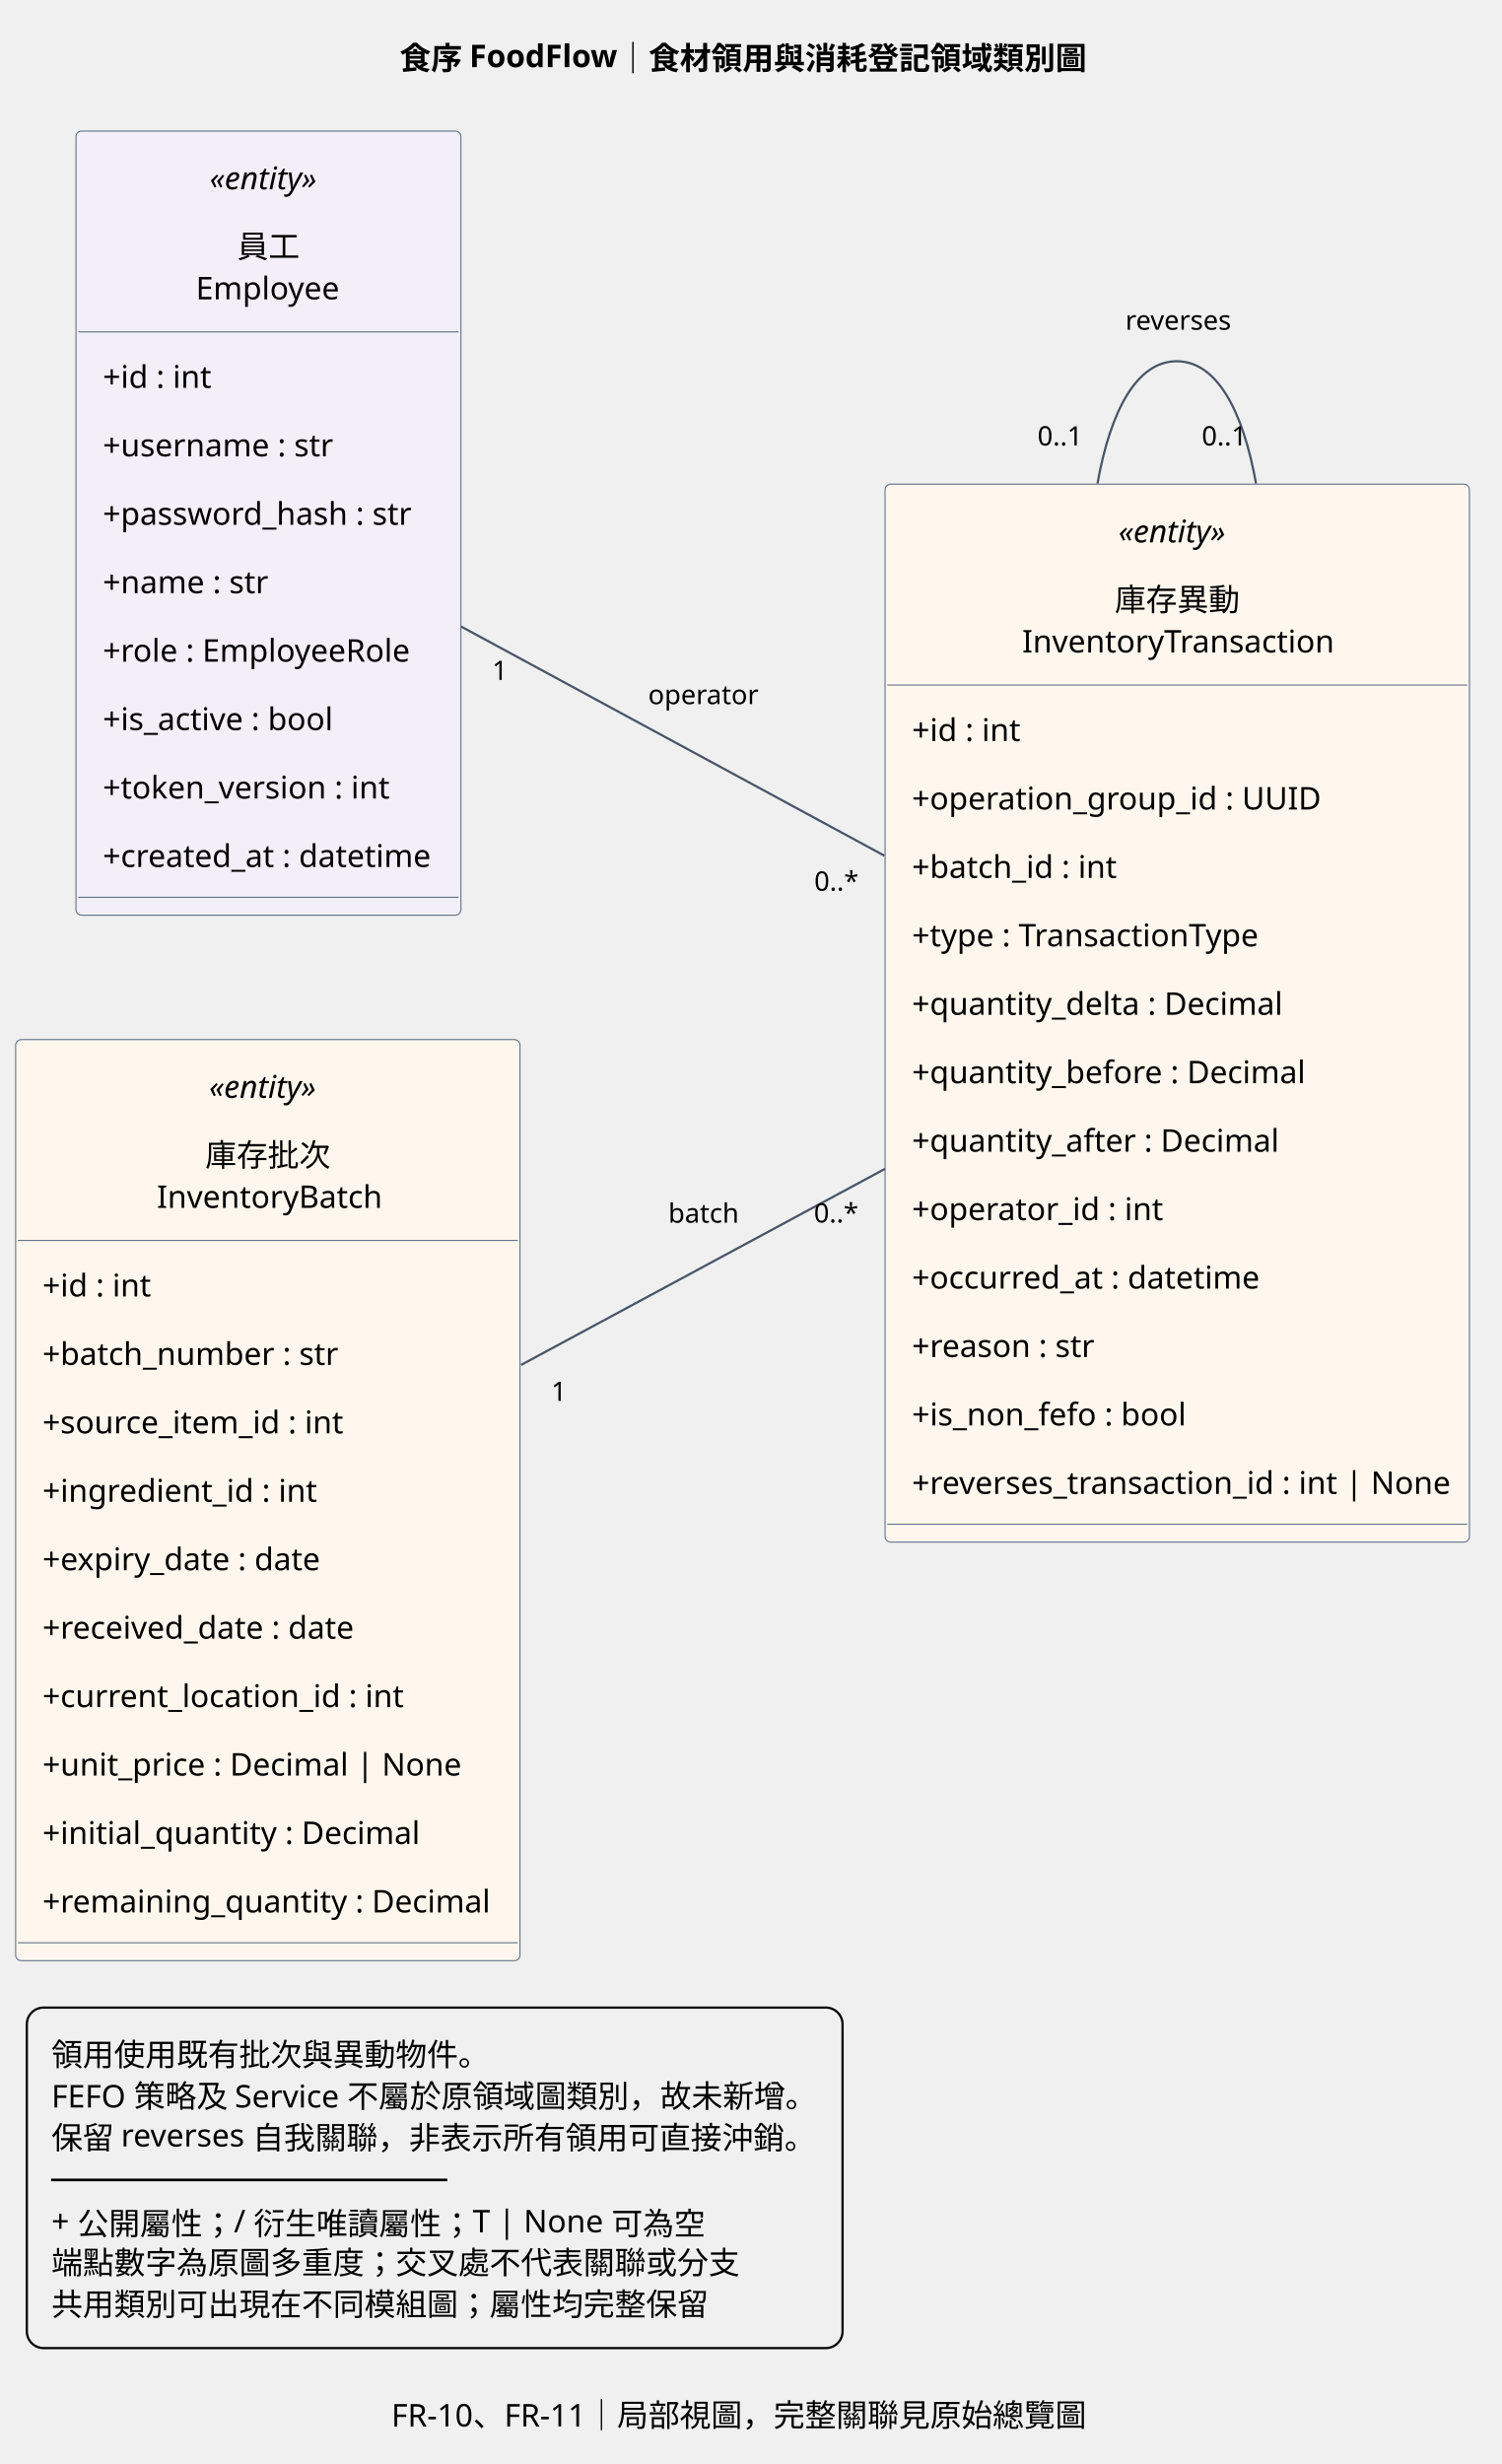
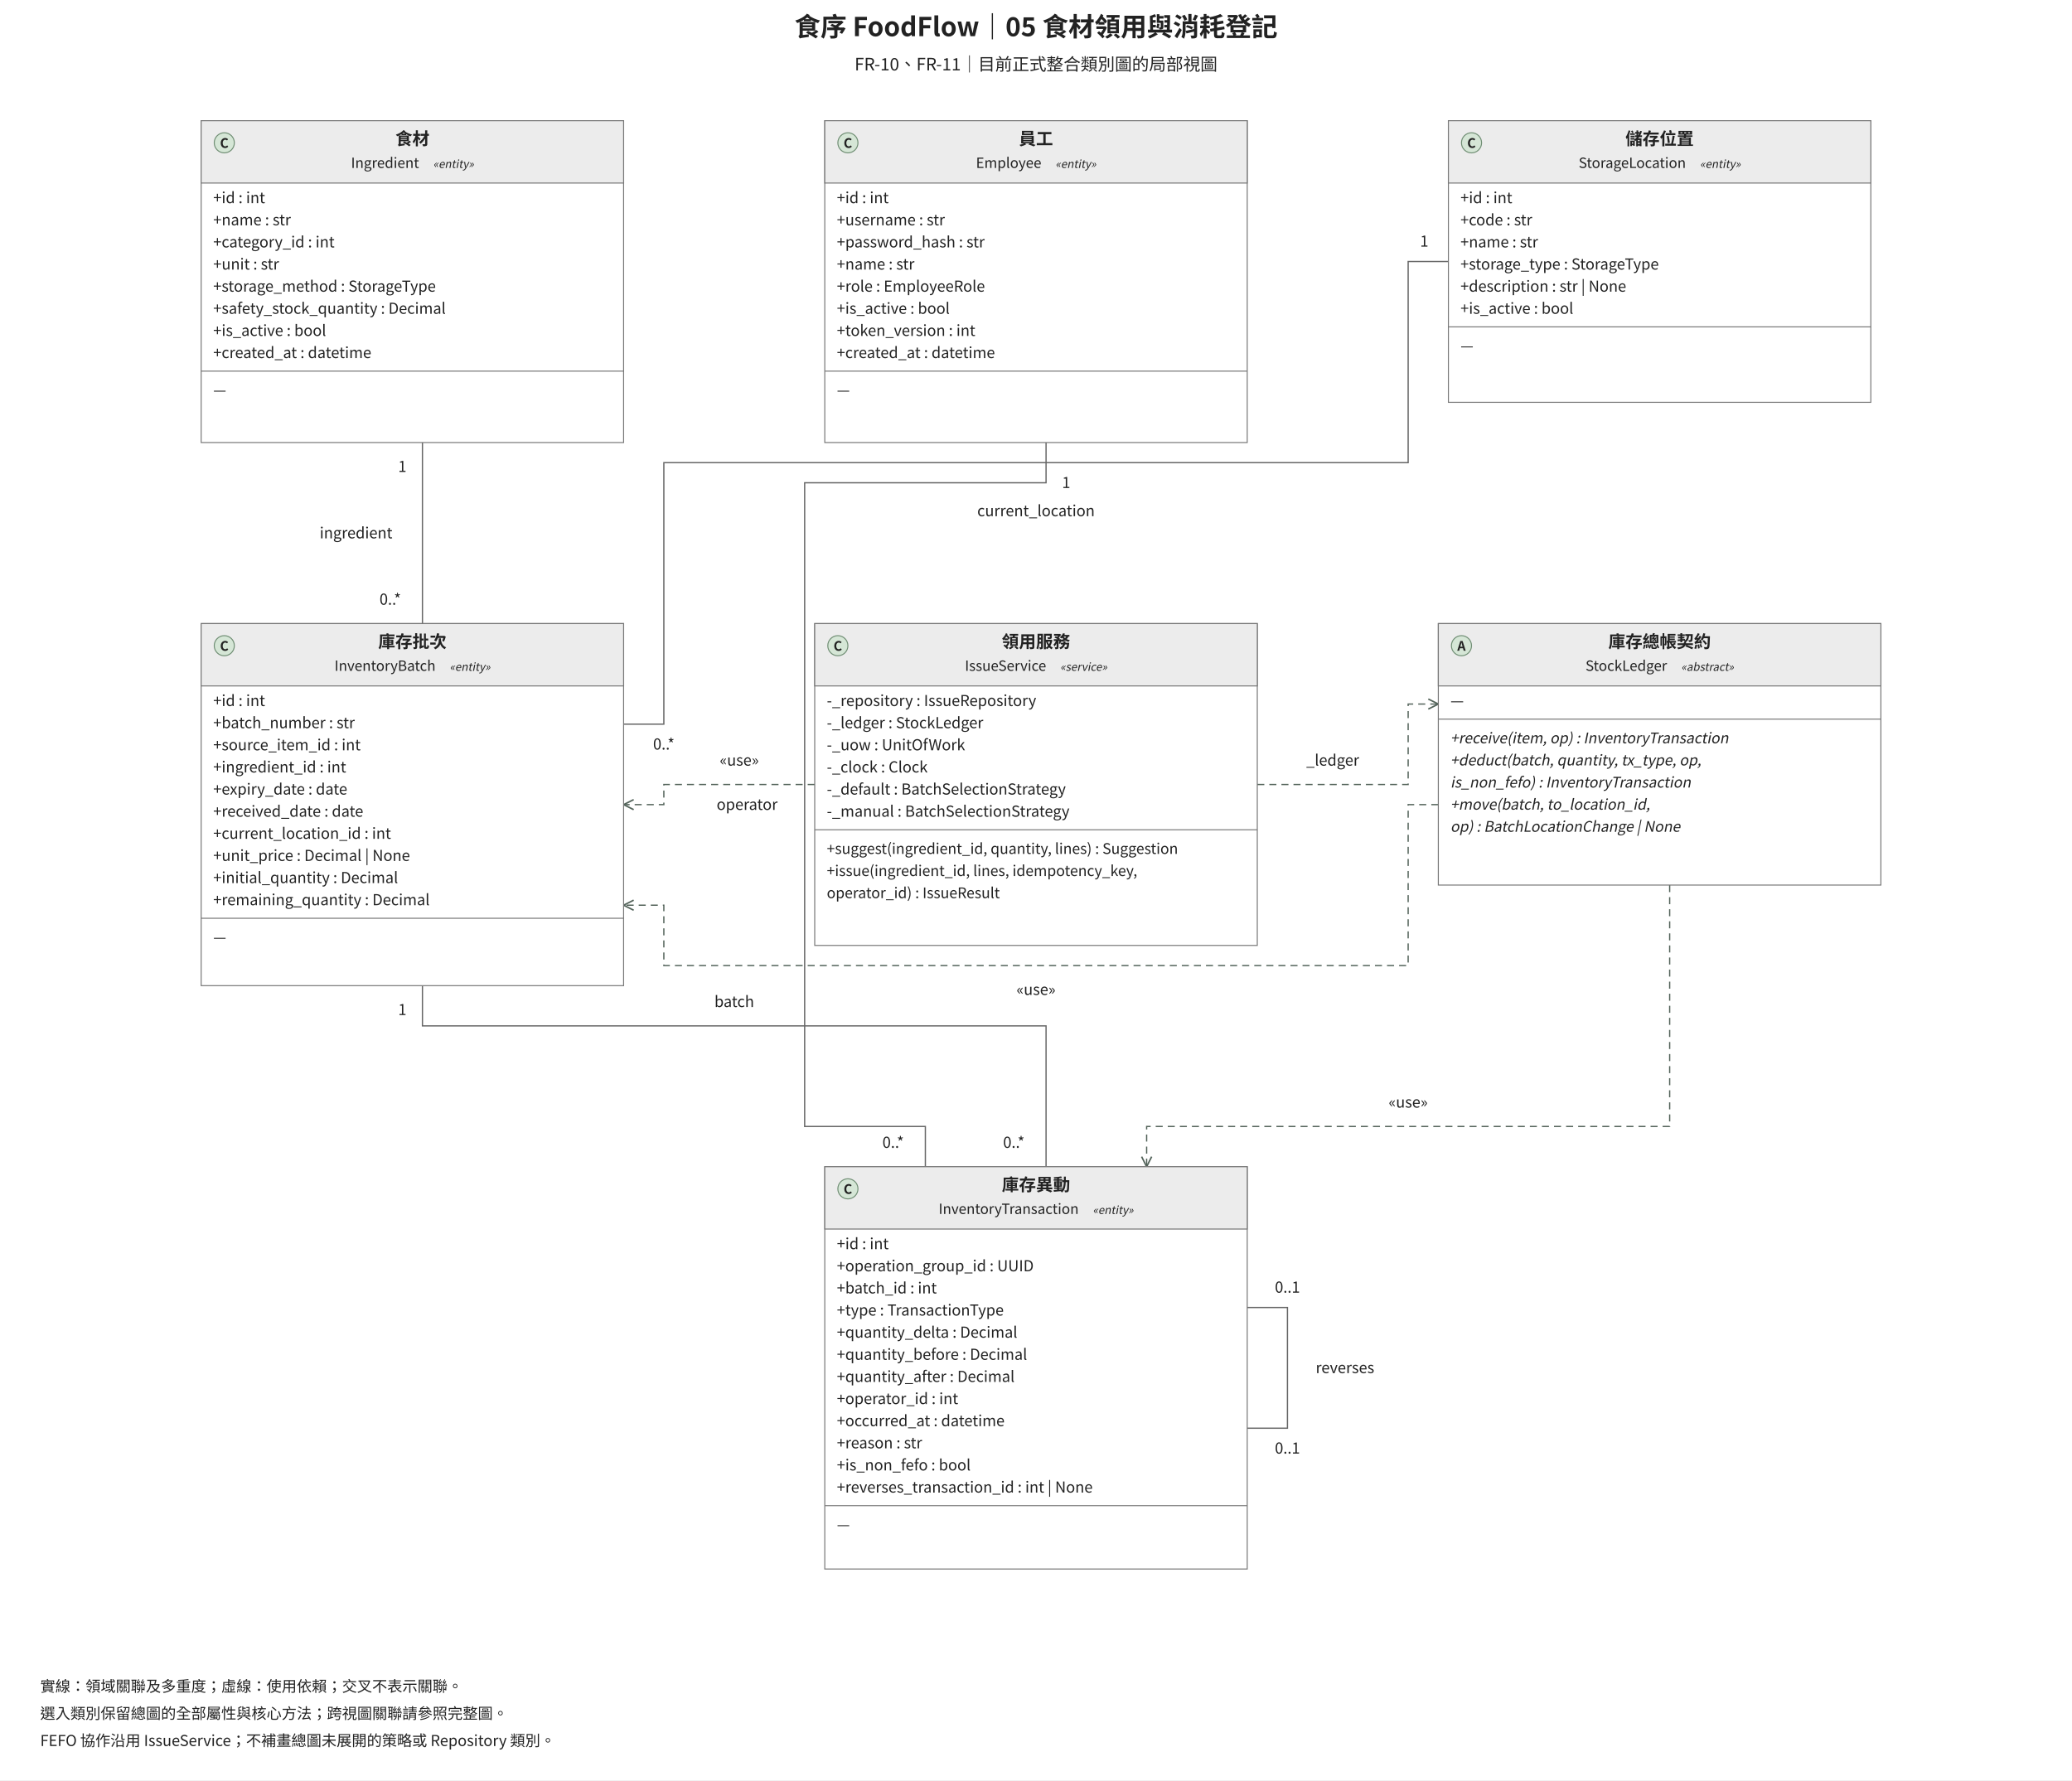
- <svg xmlns="http://www.w3.org/2000/svg" version="1.1" data-diagram-type="CLASS" style="width:840px;height:1378px;background:#FFFFFF;" width="840px" height="1378.75px" viewBox="0 0 840 1378" zoomAndPan="magnify" preserveAspectRatio="none" contentStyleType="text/css">
-   <defs />
-   <g font-family="sans-serif" lengthAdjust="spacing">
-     <g class="title" data-source-line="1">
-       <text x="223.506" y="38.824" fill="#000" font-size="17.5" textLength="384.786" font-weight="700" font-family="Microsoft JhengHei">食序 FoodFlow｜食材領用與消耗登記領域類別圖</text>
-     </g>
-     <g class="entity" data-qualified-name="Employee" id="ent0001" data-source-line="19">
-       <rect x="42.5" y="73.276" width="215.254" height="438.54" fill="#F2EFF8" style="stroke:#64748B;stroke-width:0.625;" rx="3.125" ry="3.125" />
-       <text x="117.25" y="105.851" fill="#000" font-size="17.5" textLength="65.753" font-style="italic" font-family="Microsoft JhengHei">«entity»</text>
-       <text x="132.627" y="144.127" fill="#000" font-size="17.5" textLength="35" font-family="Microsoft JhengHei">員工</text>
-       <text x="109.539" y="167.404" fill="#000" font-size="17.5" textLength="81.177" font-family="Microsoft JhengHei">Employee</text>
-       <line x1="43.75" y1="185.605" x2="256.504" y2="185.605" style="stroke:#64748B;stroke-width:0.625;" />
-       <text x="57.5" y="216.93" fill="#000" font-size="17.5" textLength="62.848" font-family="Microsoft JhengHei">+id : int</text>
-       <text x="57.5" y="255.206" fill="#000" font-size="17.5" textLength="127.823" font-family="Microsoft JhengHei">+username : str</text>
-       <text x="57.5" y="293.483" fill="#000" font-size="17.5" textLength="172.052" font-family="Microsoft JhengHei">+password_hash : str</text>
-       <text x="57.5" y="331.759" fill="#000" font-size="17.5" textLength="92.823" font-family="Microsoft JhengHei">+name : str</text>
-       <text x="57.5" y="370.035" fill="#000" font-size="17.5" textLength="175.487" font-family="Microsoft JhengHei">+role : EmployeeRole</text>
-       <text x="57.5" y="408.312" fill="#000" font-size="17.5" textLength="131.737" font-family="Microsoft JhengHei">+is_active : bool</text>
-       <text x="57.5" y="446.588" fill="#000" font-size="17.5" textLength="161.824" font-family="Microsoft JhengHei">+token_version : int</text>
-       <text x="57.5" y="484.865" fill="#000" font-size="17.5" textLength="185.254" font-family="Microsoft JhengHei">+created_at : datetime</text>
-       <line x1="43.75" y1="501.816" x2="256.504" y2="501.816" style="stroke:#64748B;stroke-width:0.625;" />
-     </g>
-     <g class="entity" data-qualified-name="InventoryBatch" id="ent0002" data-source-line="30">
-       <rect x="8.75" y="581.401" width="282.067" height="515.093" fill="#FFF7ED" style="stroke:#64748B;stroke-width:0.625;" rx="3.125" ry="3.125" />
-       <text x="116.907" y="613.976" fill="#000" font-size="17.5" textLength="65.753" font-style="italic" font-family="Microsoft JhengHei">«entity»</text>
-       <text x="114.783" y="652.252" fill="#000" font-size="17.5" textLength="70" font-family="Microsoft JhengHei">庫存批次</text>
-       <text x="87.726" y="675.529" fill="#000" font-size="17.5" textLength="124.115" font-family="Microsoft JhengHei">InventoryBatch</text>
-       <line x1="10" y1="693.73" x2="289.567" y2="693.73" style="stroke:#64748B;stroke-width:0.625;" />
-       <text x="23.75" y="725.055" fill="#000" font-size="17.5" textLength="62.848" font-family="Microsoft JhengHei">+id : int</text>
-       <text x="23.75" y="763.331" fill="#000" font-size="17.5" textLength="165.669" font-family="Microsoft JhengHei">+batch_number : str</text>
-       <text x="23.75" y="801.608" fill="#000" font-size="17.5" textLength="170.24" font-family="Microsoft JhengHei">+source_item_id : int</text>
-       <text x="23.75" y="839.884" fill="#000" font-size="17.5" textLength="155.825" font-family="Microsoft JhengHei">+ingredient_id : int</text>
-       <text x="23.75" y="878.16" fill="#000" font-size="17.5" textLength="156.902" font-family="Microsoft JhengHei">+expiry_date : date</text>
-       <text x="23.75" y="916.437" fill="#000" font-size="17.5" textLength="176.692" font-family="Microsoft JhengHei">+received_date : date</text>
-       <text x="23.75" y="954.713" fill="#000" font-size="17.5" textLength="204.207" font-family="Microsoft JhengHei">+current_location_id : int</text>
-       <text x="23.75" y="992.99" fill="#000" font-size="17.5" textLength="231.832" font-family="Microsoft JhengHei">+unit_price : Decimal | None</text>
-       <text x="23.75" y="1031.266" fill="#000" font-size="17.5" textLength="213.17" font-family="Microsoft JhengHei">+initial_quantity : Decimal</text>
-       <text x="23.75" y="1069.542" fill="#000" font-size="17.5" textLength="252.067" font-family="Microsoft JhengHei">+remaining_quantity : Decimal</text>
-       <line x1="10" y1="1086.494" x2="289.567" y2="1086.494" style="stroke:#64748B;stroke-width:0.625;" />
-     </g>
-     <g class="entity" data-qualified-name="InventoryTransaction" id="ent0003" data-source-line="43">
-       <rect x="495" y="270.776" width="326.799" height="591.646" fill="#FFF7ED" style="stroke:#64748B;stroke-width:0.625;" rx="3.125" ry="3.125" />
-       <text x="625.523" y="303.351" fill="#000" font-size="17.5" textLength="65.753" font-style="italic" font-family="Microsoft JhengHei">«entity»</text>
-       <text x="623.4" y="341.627" fill="#000" font-size="17.5" textLength="70" font-family="Microsoft JhengHei">庫存異動</text>
-       <text x="571.66" y="364.904" fill="#000" font-size="17.5" textLength="173.479" font-family="Microsoft JhengHei">InventoryTransaction</text>
-       <line x1="496.25" y1="383.105" x2="820.549" y2="383.105" style="stroke:#64748B;stroke-width:0.625;" />
-       <text x="510" y="414.43" fill="#000" font-size="17.5" textLength="62.848" font-family="Microsoft JhengHei">+id : int</text>
-       <text x="510" y="452.706" fill="#000" font-size="17.5" textLength="232.063" font-family="Microsoft JhengHei">+operation_group_id : UUID</text>
-       <text x="510" y="490.983" fill="#000" font-size="17.5" textLength="117.048" font-family="Microsoft JhengHei">+batch_id : int</text>
-       <text x="510" y="529.259" fill="#000" font-size="17.5" textLength="197.268" font-family="Microsoft JhengHei">+type : TransactionType</text>
-       <text x="510" y="567.535" fill="#000" font-size="17.5" textLength="209.863" font-family="Microsoft JhengHei">+quantity_delta : Decimal</text>
-       <text x="510" y="605.812" fill="#000" font-size="17.5" textLength="222.612" font-family="Microsoft JhengHei">+quantity_before : Decimal</text>
-       <text x="510" y="644.088" fill="#000" font-size="17.5" textLength="206.573" font-family="Microsoft JhengHei">+quantity_after : Decimal</text>
-       <text x="510" y="682.365" fill="#000" font-size="17.5" textLength="142.649" font-family="Microsoft JhengHei">+operator_id : int</text>
-       <text x="510" y="720.641" fill="#000" font-size="17.5" textLength="196.371" font-family="Microsoft JhengHei">+occurred_at : datetime</text>
-       <text x="510" y="758.917" fill="#000" font-size="17.5" textLength="102.146" font-family="Microsoft JhengHei">+reason : str</text>
-       <text x="510" y="797.194" fill="#000" font-size="17.5" textLength="156.466" font-family="Microsoft JhengHei">+is_non_fefo : bool</text>
-       <text x="510" y="835.47" fill="#000" font-size="17.5" textLength="296.799" font-family="Microsoft JhengHei">+reverses_transaction_id : int | None</text>
-       <line x1="496.25" y1="852.422" x2="820.549" y2="852.422" style="stroke:#64748B;stroke-width:0.625;" />
-     </g>
-     <g class="link" data-entity-1="ent0001" data-entity-2="ent0003" id="lnk4" data-source-line="58" data-link-type="association">
-       <path d="M257.863,350.376 C326.525,387.551 417.125,436.601 494.625,478.564" style="stroke:#475569;stroke-width:1.25;" fill="none" id="Employee-InventoryTransaction" codeLine="58" />
-       <text x="362.5" y="393.787" fill="#000" font-size="15" textLength="61.677" font-family="Microsoft JhengHei">operator</text>
-       <text x="275.265" y="380.248" fill="#000" font-size="15" font-family="Microsoft JhengHei">1</text>
-       <text x="455.39" y="498.12" fill="#000" font-size="15" textLength="22.317" font-family="Microsoft JhengHei">0..*</text>
-     </g>
-     <g class="link" data-entity-1="ent0002" data-entity-2="ent0003" id="lnk5" data-source-line="59" data-link-type="association">
-       <path d="M291.425,763.351 C354.55,729.339 429.463,688.964 494.975,653.664" style="stroke:#475569;stroke-width:1.25;" fill="none" id="InventoryBatch-InventoryTransaction" codeLine="59" />
-       <text x="373.75" y="683.787" fill="#000" font-size="15" textLength="39.734" font-family="Microsoft JhengHei">batch</text>
-       <text x="308.278" y="783.445" fill="#000" font-size="15" font-family="Microsoft JhengHei">1</text>
-       <text x="455.194" y="683.67" fill="#000" font-size="15" textLength="22.317" font-family="Microsoft JhengHei">0..*</text>
-     </g>
-     <g class="link" data-entity-1="ent0003" data-entity-2="ent0003" id="lnk6" data-source-line="60" data-link-type="association">
-       <path d="M613.787,270.451 C621.088,229.439 635.875,202.026 658.125,202.026 C680.375,202.026 695.163,229.439 702.463,270.451" style="stroke:#475569;stroke-width:1.25;" fill="none" id="InventoryTransaction-InventoryTransaction" codeLine="60" />
-       <text x="629.375" y="184.412" fill="#000" font-size="15" textLength="57.891" font-family="Microsoft JhengHei">reverses</text>
-       <text x="580.248" y="249.109" fill="#000" font-size="15" textLength="24.302" font-family="Microsoft JhengHei">0..1</text>
-       <text x="672.11" y="249.109" fill="#000" font-size="15" textLength="24.302" font-family="Microsoft JhengHei">0..1</text>
-     </g>
-     <g class="legend" data-source-line="63">
-       <rect x="15" y="1122.744" width="456.224" height="190.435" fill="none" style="stroke:#000;stroke-width:1.25;" rx="9.375" ry="9.375" />
-       <text x="28.75" y="1155.319" fill="#000" font-size="17.5" textLength="245" font-family="Microsoft JhengHei">領用使用既有批次與異動物件。</text>
-       <text x="28.75" y="1178.595" fill="#000" font-size="17.5" textLength="428.724" font-family="Microsoft JhengHei">FEFO 策略及 Service 不屬於原領域圖類別，故未新增。</text>
-       <text x="28.75" y="1201.871" fill="#000" font-size="17.5" textLength="426.289" font-family="Microsoft JhengHei">保留 reverses 自我關聯，非表示所有領用可直接沖銷。</text>
-       <text x="28.75" y="1225.148" fill="#000" font-size="17.5" textLength="260.372" font-family="Microsoft JhengHei">─────────────────────</text>
-       <text x="28.75" y="1248.424" fill="#000" font-size="17.5" textLength="364.449" font-family="Microsoft JhengHei">+ 公開屬性；/ 衍生唯讀屬性；T | None 可為空</text>
-       <text x="28.75" y="1271.7" fill="#000" font-size="17.5" textLength="385" font-family="Microsoft JhengHei">端點數字為原圖多重度；交叉處不代表關聯或分支</text>
-       <text x="28.75" y="1294.977" fill="#000" font-size="17.5" textLength="367.5" font-family="Microsoft JhengHei">共用類別可出現在不同模組圖；屬性均完整保留</text>
-     </g>
-     <g class="caption" data-source-line="2">
-       <text x="218.888" y="1357.003" fill="#000" font-size="17.5" textLength="394.023" font-family="Microsoft JhengHei">FR-10、FR-11｜局部視圖，完整關聯見原始總覽圖</text>
-     </g>
+ <svg xmlns="http://www.w3.org/2000/svg" width="2060" height="1770" viewBox="0 0 2060 1770">
+   <defs>
+     <marker id="dep" markerUnits="userSpaceOnUse" markerWidth="12" markerHeight="12" refX="11" refY="6" orient="auto">
+       <path d="M1,1 L11,6 L1,11" fill="none" stroke="#53635A" stroke-width="1.5" />
+     </marker>
+   </defs>
+   <rect width="100%" height="100%" fill="white" />
+   <g font-family="Microsoft JhengHei, Noto Sans CJK TC, sans-serif" fill="#222">
+     <text x="1030" y="36" text-anchor="middle" font-size="26" font-weight="700">食序 FoodFlow｜05 食材領用與消耗登記</text>
+     <text x="1030" y="70" text-anchor="middle" font-size="17">FR-10、FR-11｜目前正式整合類別圖的局部視圖</text>
+     <polyline data-edge="r241" data-kind="association" points="1040,440 1040,480 800,480 800,1120 920,1120 920,1160" fill="none" stroke="#666" stroke-width="1.25" />
+     <polyline data-edge="r246" data-kind="association" points="420,440 420,620" fill="none" stroke="#666" stroke-width="1.25" />
+     <polyline data-edge="r249" data-kind="association" points="420,980 420,1020 1040,1020 1040,1160" fill="none" stroke="#666" stroke-width="1.25" />
+     <polyline data-edge="r251" data-kind="association" points="1240,1300 1280,1300 1280,1420 1240,1420" fill="none" stroke="#666" stroke-width="1.25" />
+     <polyline data-edge="r256" data-kind="association" points="1440,260 1400,260 1400,460 660,460 660,720 620,720" fill="none" stroke="#666" stroke-width="1.25" />
+     <polyline data-edge="d262" data-kind="dependency" points="810,780 660,780 660,800 620,800" fill="none" stroke="#53635A" stroke-width="1.25" stroke-dasharray="7 5" marker-end="url(#dep)" />
+     <polyline data-edge="d264" data-kind="dependency" points="1250,780 1400,780 1400,700 1430,700" fill="none" stroke="#53635A" stroke-width="1.25" stroke-dasharray="7 5" marker-end="url(#dep)" />
+     <polyline data-edge="d265" data-kind="dependency" points="1430,800 1400,800 1400,960 660,960 660,900 620,900" fill="none" stroke="#53635A" stroke-width="1.25" stroke-dasharray="7 5" marker-end="url(#dep)" />
+     <polyline data-edge="d266" data-kind="dependency" points="1660,880 1660,1120 1140,1120 1140,1160" fill="none" stroke="#53635A" stroke-width="1.25" stroke-dasharray="7 5" marker-end="url(#dep)" />
+     <g transform="translate(-1000 -300)">
+       <g data-class="Ingredient" data-kind="entity" data-x="1200" data-y="420" data-w="420" data-h="320">
+         <rect x="1200" y="420" width="420" height="320" fill="white" stroke="#777" />
+         <rect x="1200" y="420" width="420" height="62" fill="#ECECEC" stroke="#777" />
+         <circle cx="1223" cy="442" r="10" fill="#D5E6D6" stroke="#708E74" />
+         <text x="1223" y="447" text-anchor="middle" font-size="13" font-weight="700">C</text>
+         <text x="1410" y="444" text-anchor="middle" font-size="17" font-weight="700">食材</text>
+         <text x="1410" y="467" text-anchor="middle" font-size="14">Ingredient　<tspan font-size="11" font-style="italic">«entity»</tspan>
+         </text>
+         <text data-member="attribute" x="1212" y="502" font-size="15">+id : int</text>
+         <text data-member="attribute" x="1212" y="524" font-size="15">+name : str</text>
+         <text data-member="attribute" x="1212" y="546" font-size="15">+category_id : int</text>
+         <text data-member="attribute" x="1212" y="568" font-size="15">+unit : str</text>
+         <text data-member="attribute" x="1212" y="590" font-size="15">+storage_method : StorageType</text>
+         <text data-member="attribute" x="1212" y="612" font-size="15">+safety_stock_quantity : Decimal</text>
+         <text data-member="attribute" x="1212" y="634" font-size="15">+is_active : bool</text>
+         <text data-member="attribute" x="1212" y="656" font-size="15">+created_at : datetime</text>
+         <line x1="1200" y1="669" x2="1620" y2="669" stroke="#777" />
+         <text data-member="method" x="1212" y="693" font-size="14.5">—</text>
+       </g>
+     </g>
+     <g transform="translate(-1500 -300)">
+       <g data-class="Employee" data-kind="entity" data-x="2320" data-y="420" data-w="420" data-h="320">
+         <rect x="2320" y="420" width="420" height="320" fill="white" stroke="#777" />
+         <rect x="2320" y="420" width="420" height="62" fill="#ECECEC" stroke="#777" />
+         <circle cx="2343" cy="442" r="10" fill="#D5E6D6" stroke="#708E74" />
+         <text x="2343" y="447" text-anchor="middle" font-size="13" font-weight="700">C</text>
+         <text x="2530" y="444" text-anchor="middle" font-size="17" font-weight="700">員工</text>
+         <text x="2530" y="467" text-anchor="middle" font-size="14">Employee　<tspan font-size="11" font-style="italic">«entity»</tspan>
+         </text>
+         <text data-member="attribute" x="2332" y="502" font-size="15">+id : int</text>
+         <text data-member="attribute" x="2332" y="524" font-size="15">+username : str</text>
+         <text data-member="attribute" x="2332" y="546" font-size="15">+password_hash : str</text>
+         <text data-member="attribute" x="2332" y="568" font-size="15">+name : str</text>
+         <text data-member="attribute" x="2332" y="590" font-size="15">+role : EmployeeRole</text>
+         <text data-member="attribute" x="2332" y="612" font-size="15">+is_active : bool</text>
+         <text data-member="attribute" x="2332" y="634" font-size="15">+token_version : int</text>
+         <text data-member="attribute" x="2332" y="656" font-size="15">+created_at : datetime</text>
+         <line x1="2320" y1="669" x2="2740" y2="669" stroke="#777" />
+         <text data-member="method" x="2332" y="693" font-size="14.5">—</text>
+       </g>
+     </g>
+     <g transform="translate(-320 -300)">
+       <g data-class="StorageLocation" data-kind="entity" data-x="1760" data-y="420" data-w="420" data-h="280">
+         <rect x="1760" y="420" width="420" height="280" fill="white" stroke="#777" />
+         <rect x="1760" y="420" width="420" height="62" fill="#ECECEC" stroke="#777" />
+         <circle cx="1783" cy="442" r="10" fill="#D5E6D6" stroke="#708E74" />
+         <text x="1783" y="447" text-anchor="middle" font-size="13" font-weight="700">C</text>
+         <text x="1970" y="444" text-anchor="middle" font-size="17" font-weight="700">儲存位置</text>
+         <text x="1970" y="467" text-anchor="middle" font-size="14">StorageLocation　<tspan font-size="11" font-style="italic">«entity»</tspan>
+         </text>
+         <text data-member="attribute" x="1772" y="502" font-size="15">+id : int</text>
+         <text data-member="attribute" x="1772" y="524" font-size="15">+code : str</text>
+         <text data-member="attribute" x="1772" y="546" font-size="15">+name : str</text>
+         <text data-member="attribute" x="1772" y="568" font-size="15">+storage_type : StorageType</text>
+         <text data-member="attribute" x="1772" y="590" font-size="15">+description : str | None</text>
+         <text data-member="attribute" x="1772" y="612" font-size="15">+is_active : bool</text>
+         <line x1="1760" y1="625" x2="2180" y2="625" stroke="#777" />
+         <text data-member="method" x="1772" y="649" font-size="14.5">—</text>
+       </g>
+     </g>
+     <g transform="translate(-1000 -600)">
+       <g data-class="InventoryBatch" data-kind="entity" data-x="1200" data-y="1220" data-w="420" data-h="360">
+         <rect x="1200" y="1220" width="420" height="360" fill="white" stroke="#777" />
+         <rect x="1200" y="1220" width="420" height="62" fill="#ECECEC" stroke="#777" />
+         <circle cx="1223" cy="1242" r="10" fill="#D5E6D6" stroke="#708E74" />
+         <text x="1223" y="1247" text-anchor="middle" font-size="13" font-weight="700">C</text>
+         <text x="1410" y="1244" text-anchor="middle" font-size="17" font-weight="700">庫存批次</text>
+         <text x="1410" y="1267" text-anchor="middle" font-size="14">InventoryBatch　<tspan font-size="11" font-style="italic">«entity»</tspan>
+         </text>
+         <text data-member="attribute" x="1212" y="1302" font-size="15">+id : int</text>
+         <text data-member="attribute" x="1212" y="1324" font-size="15">+batch_number : str</text>
+         <text data-member="attribute" x="1212" y="1346" font-size="15">+source_item_id : int</text>
+         <text data-member="attribute" x="1212" y="1368" font-size="15">+ingredient_id : int</text>
+         <text data-member="attribute" x="1212" y="1390" font-size="15">+expiry_date : date</text>
+         <text data-member="attribute" x="1212" y="1412" font-size="15">+received_date : date</text>
+         <text data-member="attribute" x="1212" y="1434" font-size="15">+current_location_id : int</text>
+         <text data-member="attribute" x="1212" y="1456" font-size="15">+unit_price : Decimal | None</text>
+         <text data-member="attribute" x="1212" y="1478" font-size="15">+initial_quantity : Decimal</text>
+         <text data-member="attribute" x="1212" y="1500" font-size="15">+remaining_quantity : Decimal</text>
+         <line x1="1200" y1="1513" x2="1620" y2="1513" stroke="#777" />
+         <text data-member="method" x="1212" y="1537" font-size="14.5">—</text>
+       </g>
+     </g>
+     <g transform="translate(-950 -1180)">
+       <g data-class="IssueService" data-kind="service" data-x="1760" data-y="1800" data-w="440" data-h="320">
+         <rect x="1760" y="1800" width="440" height="320" fill="white" stroke="#777" />
+         <rect x="1760" y="1800" width="440" height="62" fill="#ECECEC" stroke="#777" />
+         <circle cx="1783" cy="1822" r="10" fill="#D5E6D6" stroke="#708E74" />
+         <text x="1783" y="1827" text-anchor="middle" font-size="13" font-weight="700">C</text>
+         <text x="1980" y="1824" text-anchor="middle" font-size="17" font-weight="700">領用服務</text>
+         <text x="1980" y="1847" text-anchor="middle" font-size="14">IssueService　<tspan font-size="11" font-style="italic">«service»</tspan>
+         </text>
+         <text data-member="attribute" x="1772" y="1882" font-size="15">-_repository : IssueRepository</text>
+         <text data-member="attribute" x="1772" y="1904" font-size="15">-_ledger : StockLedger</text>
+         <text data-member="attribute" x="1772" y="1926" font-size="15">-_uow : UnitOfWork</text>
+         <text data-member="attribute" x="1772" y="1948" font-size="15">-_clock : Clock</text>
+         <text data-member="attribute" x="1772" y="1970" font-size="15">-_default : BatchSelectionStrategy</text>
+         <text data-member="attribute" x="1772" y="1992" font-size="15">-_manual : BatchSelectionStrategy</text>
+         <line x1="1760" y1="2005" x2="2200" y2="2005" stroke="#777" />
+         <text data-member="method" x="1772" y="2029" font-size="14.5">+suggest(ingredient_id, quantity, lines) : Suggestion</text>
+         <text data-member="method" x="1772" y="2051" font-size="14.5">+issue(ingredient_id, lines, idempotency_key, </text>
+         <text data-member="method" x="1772" y="2073" font-size="14.5">  operator_id) : IssueResult</text>
+       </g>
+     </g>
+     <g transform="translate(-330 -200)">
+       <g data-class="StockLedger" data-kind="abstract" data-x="1760" data-y="820" data-w="440" data-h="260">
+         <rect x="1760" y="820" width="440" height="260" fill="white" stroke="#777" />
+         <rect x="1760" y="820" width="440" height="62" fill="#ECECEC" stroke="#777" />
+         <circle cx="1783" cy="842" r="10" fill="#D5E6D6" stroke="#708E74" />
+         <text x="1783" y="847" text-anchor="middle" font-size="13" font-weight="700">A</text>
+         <text x="1980" y="844" text-anchor="middle" font-size="17" font-weight="700">庫存總帳契約</text>
+         <text x="1980" y="867" text-anchor="middle" font-size="14">StockLedger　<tspan font-size="11" font-style="italic">«abstract»</tspan>
+         </text>
+         <text data-member="attribute" x="1772" y="902" font-size="15">—</text>
+         <line x1="1760" y1="915" x2="2200" y2="915" stroke="#777" />
+         <text data-member="method" x="1772" y="939" font-size="14.5" font-style="italic">+receive(item, op) : InventoryTransaction</text>
+         <text data-member="method" x="1772" y="961" font-size="14.5" font-style="italic">+deduct(batch, quantity, tx_type, op, </text>
+         <text data-member="method" x="1772" y="983" font-size="14.5" font-style="italic">  is_non_fefo) : InventoryTransaction</text>
+         <text data-member="method" x="1772" y="1005" font-size="14.5" font-style="italic">+move(batch, to_location_id, </text>
+         <text data-member="method" x="1772" y="1027" font-size="14.5" font-style="italic">  op) : BatchLocationChange | None</text>
+       </g>
+     </g>
+     <g transform="translate(-940 -60)">
+       <g data-class="InventoryTransaction" data-kind="entity" data-x="1760" data-y="1220" data-w="420" data-h="400">
+         <rect x="1760" y="1220" width="420" height="400" fill="white" stroke="#777" />
+         <rect x="1760" y="1220" width="420" height="62" fill="#ECECEC" stroke="#777" />
+         <circle cx="1783" cy="1242" r="10" fill="#D5E6D6" stroke="#708E74" />
+         <text x="1783" y="1247" text-anchor="middle" font-size="13" font-weight="700">C</text>
+         <text x="1970" y="1244" text-anchor="middle" font-size="17" font-weight="700">庫存異動</text>
+         <text x="1970" y="1267" text-anchor="middle" font-size="14">InventoryTransaction　<tspan font-size="11" font-style="italic">«entity»</tspan>
+         </text>
+         <text data-member="attribute" x="1772" y="1302" font-size="15">+id : int</text>
+         <text data-member="attribute" x="1772" y="1324" font-size="15">+operation_group_id : UUID</text>
+         <text data-member="attribute" x="1772" y="1346" font-size="15">+batch_id : int</text>
+         <text data-member="attribute" x="1772" y="1368" font-size="15">+type : TransactionType</text>
+         <text data-member="attribute" x="1772" y="1390" font-size="15">+quantity_delta : Decimal</text>
+         <text data-member="attribute" x="1772" y="1412" font-size="15">+quantity_before : Decimal</text>
+         <text data-member="attribute" x="1772" y="1434" font-size="15">+quantity_after : Decimal</text>
+         <text data-member="attribute" x="1772" y="1456" font-size="15">+operator_id : int</text>
+         <text data-member="attribute" x="1772" y="1478" font-size="15">+occurred_at : datetime</text>
+         <text data-member="attribute" x="1772" y="1500" font-size="15">+reason : str</text>
+         <text data-member="attribute" x="1772" y="1522" font-size="15">+is_non_fefo : bool</text>
+         <text data-member="attribute" x="1772" y="1544" font-size="15">+reverses_transaction_id : int | None</text>
+         <line x1="1760" y1="1557" x2="2180" y2="1557" stroke="#777" />
+         <text data-member="method" x="1772" y="1581" font-size="14.5">—</text>
+       </g>
+     </g>
+     <g data-label="r241">
+       <rect x="1051.8" y="469" width="16.4" height="22" fill="white" />
+       <text x="1060" y="485.25" font-size="15" text-anchor="middle">1</text>
+     </g>
+     <g data-label="r241">
+       <rect x="867.2" y="1125" width="41.6" height="22" fill="white" />
+       <text x="888" y="1141.25" font-size="15" text-anchor="middle">0..*</text>
+     </g>
+     <g data-label="r246">
+       <rect x="391.8" y="453" width="16.4" height="22" fill="white" />
+       <text x="400" y="469.25" font-size="15" text-anchor="middle">1</text>
+     </g>
+     <g data-label="r246">
+       <rect x="367.2" y="585" width="41.6" height="22" fill="white" />
+       <text x="388" y="601.25" font-size="15" text-anchor="middle">0..*</text>
+     </g>
+     <g data-label="r249">
+       <rect x="391.8" y="993" width="16.4" height="22" fill="white" />
+       <text x="400" y="1009.25" font-size="15" text-anchor="middle">1</text>
+     </g>
+     <g data-label="r249">
+       <rect x="987.2" y="1125" width="41.6" height="22" fill="white" />
+       <text x="1008" y="1141.25" font-size="15" text-anchor="middle">0..*</text>
+     </g>
+     <g data-label="r251">
+       <rect x="1259.2" y="1269" width="41.6" height="22" fill="white" />
+       <text x="1280" y="1285.25" font-size="15" text-anchor="middle">0..1</text>
+     </g>
+     <g data-label="r251">
+       <rect x="1259.2" y="1429" width="41.6" height="22" fill="white" />
+       <text x="1280" y="1445.25" font-size="15" text-anchor="middle">0..1</text>
+     </g>
+     <g data-label="r256">
+       <rect x="1407.8" y="229" width="16.4" height="22" fill="white" />
+       <text x="1416" y="245.25" font-size="15" text-anchor="middle">1</text>
+     </g>
+     <g data-label="r256">
+       <rect x="639.2" y="729" width="41.6" height="22" fill="white" />
+       <text x="660" y="745.25" font-size="15" text-anchor="middle">0..*</text>
+     </g>
+     <g data-label="r241">
+       <rect x="705.2" y="789" width="75.2" height="22" fill="white" />
+       <text x="742.8" y="805.25" font-size="15" text-anchor="middle">operator</text>
+     </g>
+     <g data-label="r246">
+       <rect x="308" y="519" width="92" height="22" fill="white" />
+       <text x="354" y="535.25" font-size="15" text-anchor="middle">ingredient</text>
+     </g>
+     <g data-label="r249">
+       <rect x="705" y="985" width="50" height="22" fill="white" />
+       <text x="730" y="1001.25" font-size="15" text-anchor="middle">batch</text>
+     </g>
+     <g data-label="r251">
+       <rect x="1299.6" y="1349" width="75.2" height="22" fill="white" />
+       <text x="1337.2" y="1365.25" font-size="15" text-anchor="middle">reverses</text>
+     </g>
+     <g data-label="r256">
+       <rect x="958.8" y="497" width="142.4" height="22" fill="white" />
+       <text x="1030" y="513.25" font-size="15" text-anchor="middle">current_location</text>
+     </g>
+     <g data-label="d262">
+       <rect x="710" y="745" width="50" height="22" fill="white" />
+       <text x="735" y="761.25" font-size="15" text-anchor="middle">«use»</text>
+     </g>
+     <g data-label="d264">
+       <rect x="1291.6" y="745" width="66.8" height="22" fill="white" />
+       <text x="1325" y="761.25" font-size="15" text-anchor="middle">_ledger</text>
+     </g>
+     <g data-label="d265">
+       <rect x="1005" y="973" width="50" height="22" fill="white" />
+       <text x="1030" y="989.25" font-size="15" text-anchor="middle">«use»</text>
+     </g>
+     <g data-label="d266">
+       <rect x="1375" y="1085" width="50" height="22" fill="white" />
+       <text x="1400" y="1101.25" font-size="15" text-anchor="middle">«use»</text>
+     </g>
+     <text x="40" y="1682" font-size="15">實線：領域關聯及多重度；虛線：使用依賴；交叉不表示關聯。</text>
+     <text x="40" y="1709" font-size="15">選入類別保留總圖的全部屬性與核心方法；跨視圖關聯請參照完整圖。</text>
+     <text x="40" y="1736" font-size="15">FEFO 協作沿用 IssueService；不補畫總圖未展開的策略或 Repository 類別。</text>
  </g>
</svg>
